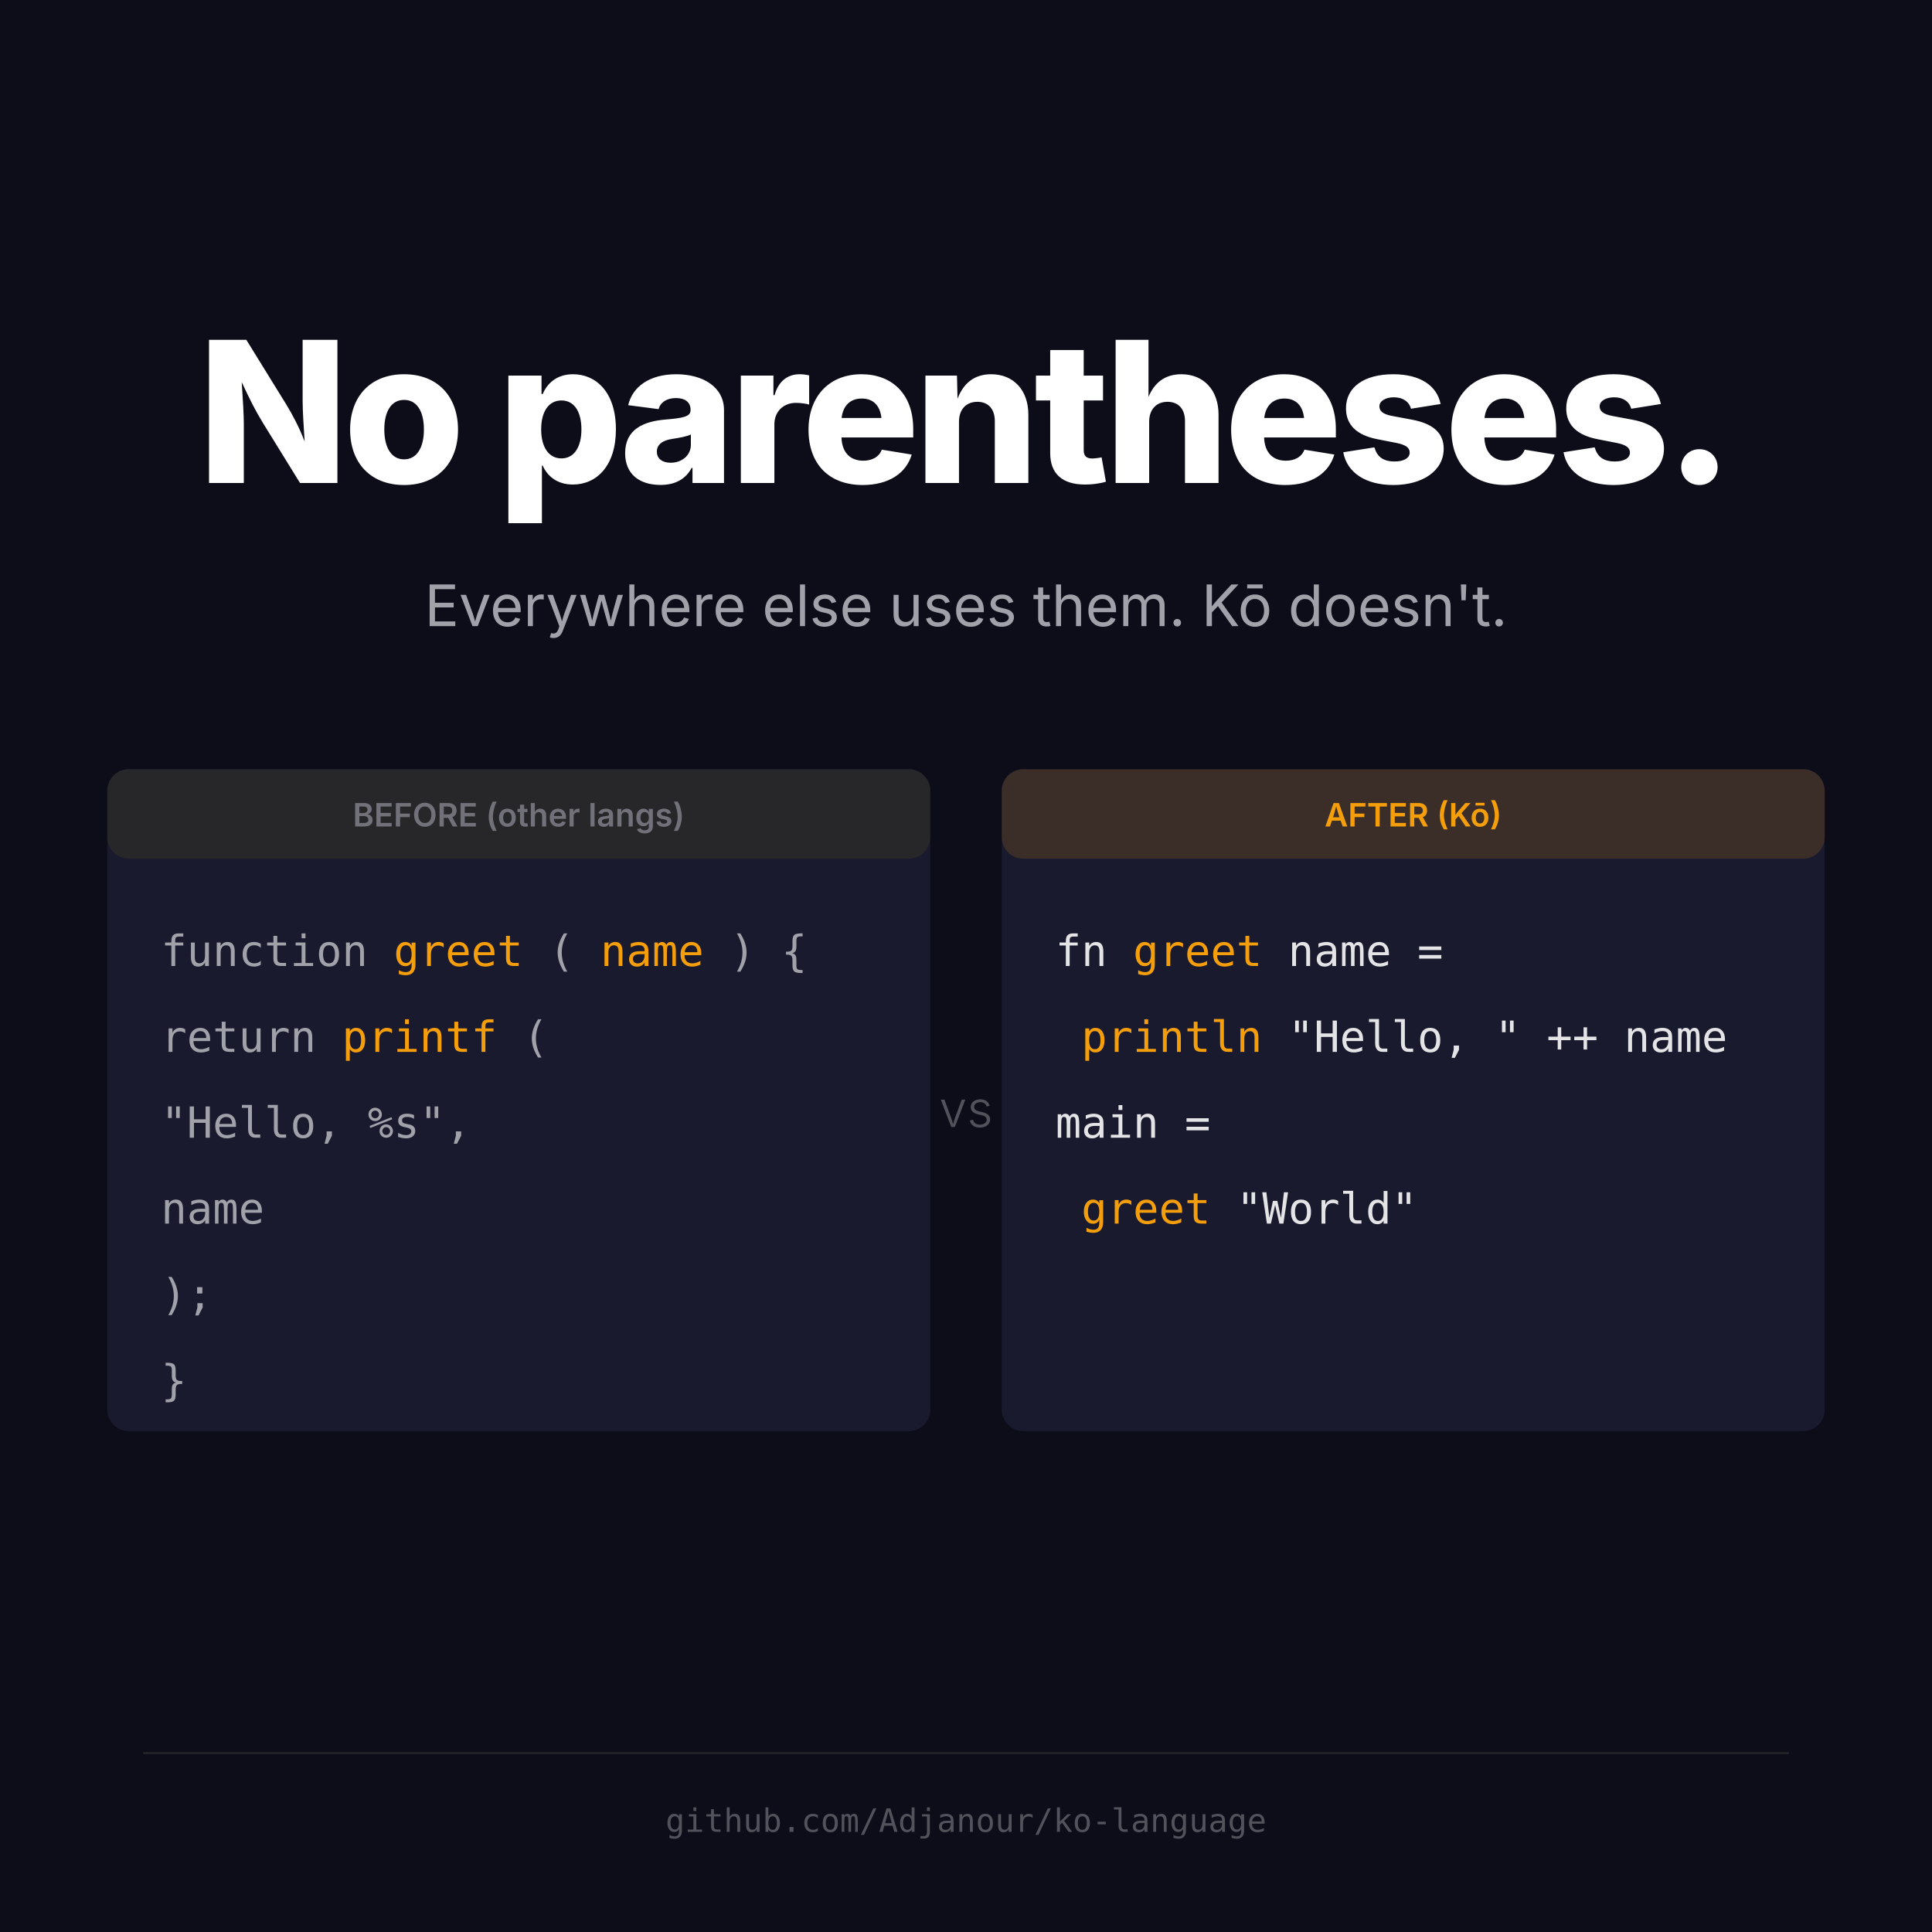
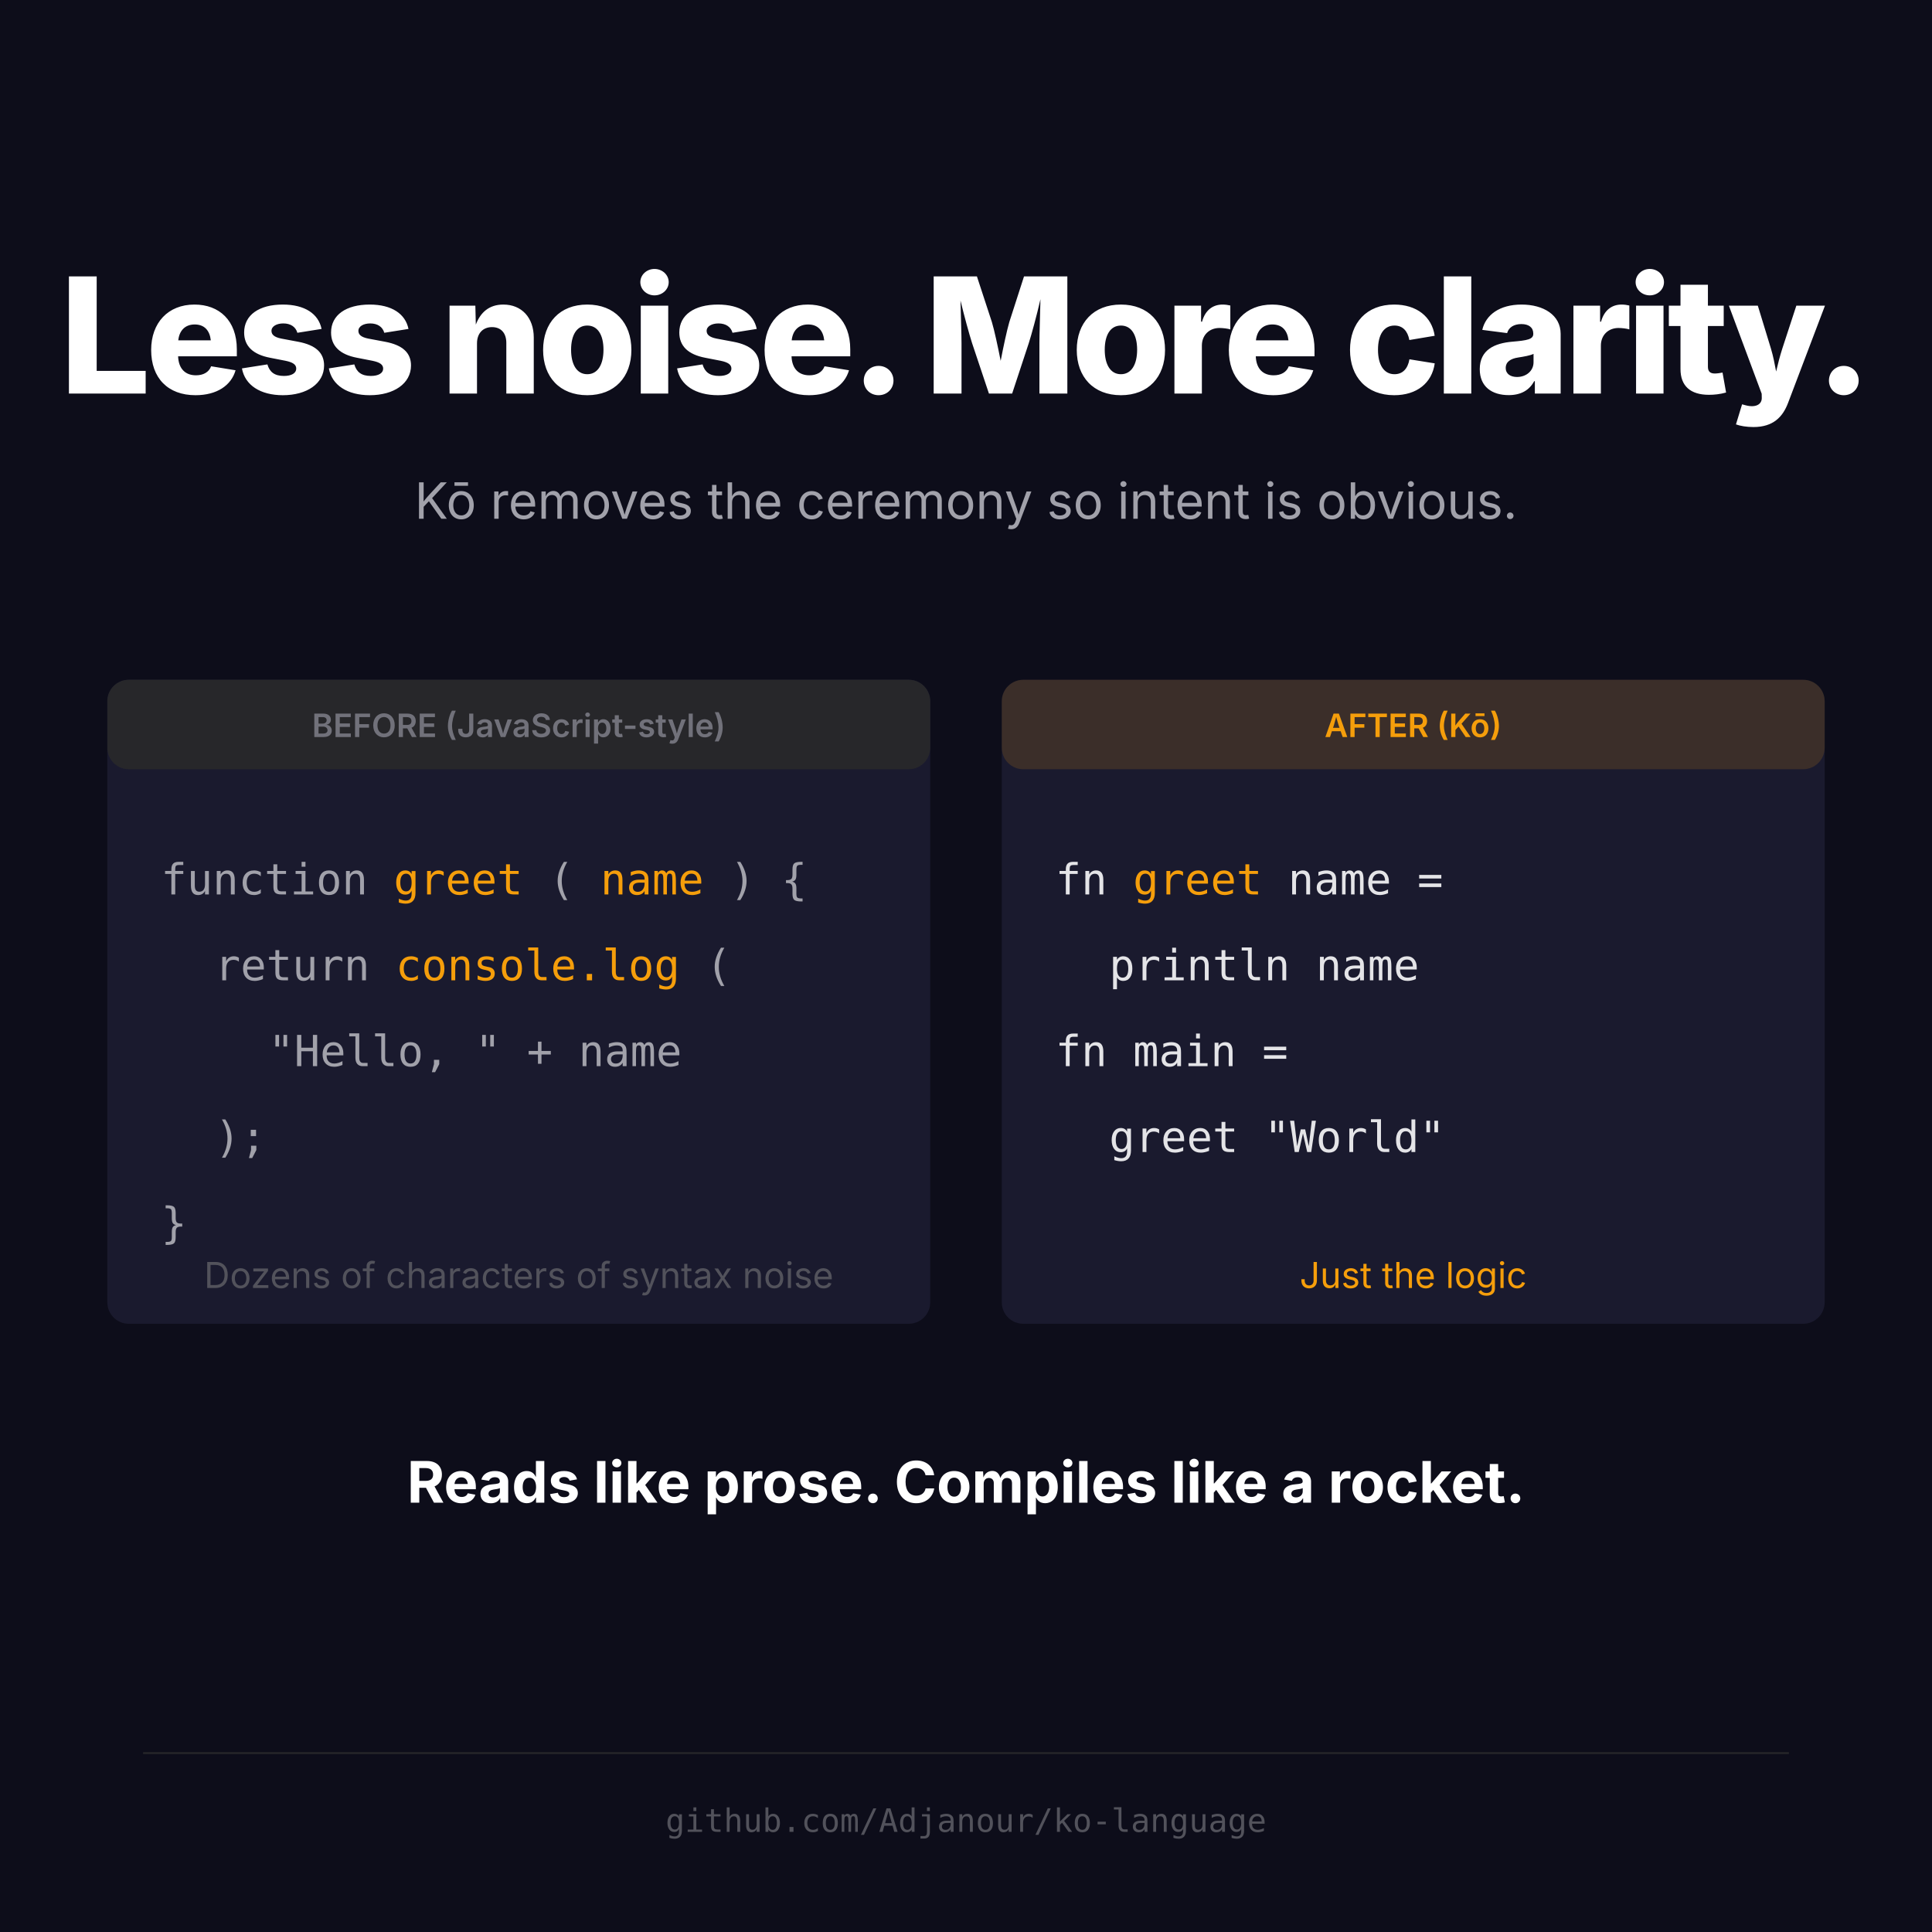
<svg xmlns="http://www.w3.org/2000/svg" width="1080" height="1080" viewBox="0 0 1080 1080">
  <rect width="1080" height="1080" fill="#0D0D1A" />
-   <text x="540" y="270" text-anchor="middle" font-family="system-ui, -apple-system, sans-serif" font-size="110" font-weight="800" fill="#FFFFFF" letter-spacing="-3">No parentheses.</text>
-   <text x="540" y="350" text-anchor="middle" font-family="system-ui, -apple-system, sans-serif" font-size="32" font-weight="400" fill="#A1A1AA">Everywhere else uses them. Kō doesn't.</text>
-   <rect x="60" y="430" width="460" height="370" rx="12" fill="#1A1A2E" />
-   <rect x="60" y="430" width="460" height="50" rx="12" fill="#27272A" />
-   <text x="290" y="462" text-anchor="middle" font-family="system-ui, -apple-system, sans-serif" font-size="18" font-weight="600" fill="#71717A">BEFORE (other langs)</text>
-   <text x="90" y="540" font-family="ui-monospace, monospace" font-size="24" fill="#A1A1AA">
+   <text x="540" y="220" text-anchor="middle" font-family="system-ui, -apple-system, sans-serif" font-size="90" font-weight="800" fill="#FFFFFF" letter-spacing="-3">Less noise. More clarity.</text>
+   <text x="540" y="290" text-anchor="middle" font-family="system-ui, -apple-system, sans-serif" font-size="28" font-weight="400" fill="#A1A1AA">Kō removes the ceremony so intent is obvious.</text>
+   <rect x="60" y="380" width="460" height="360" rx="12" fill="#1A1A2E" />
+   <rect x="60" y="380" width="460" height="50" rx="12" fill="#27272A" />
+   <text x="290" y="412" text-anchor="middle" font-family="system-ui, -apple-system, sans-serif" font-size="18" font-weight="600" fill="#71717A">BEFORE (JavaScript-style)</text>
+   <text x="90" y="500" font-family="ui-monospace, monospace" font-size="24" fill="#A1A1AA">
    <tspan x="90" dy="0">function </tspan>
    <tspan fill="#F59E0B">greet</tspan>
    <tspan>(</tspan>
    <tspan fill="#F59E0B">name</tspan>
    <tspan>) {</tspan>
-     <tspan x="90" dy="48">  return </tspan>
-     <tspan fill="#F59E0B">printf</tspan>
+     <tspan x="120" dy="48">  return </tspan>
+     <tspan fill="#F59E0B">console.log</tspan>
    <tspan>(</tspan>
-     <tspan x="90" dy="48">    "Hello, %s",</tspan>
-     <tspan x="90" dy="48">    name</tspan>
-     <tspan x="90" dy="48">  );</tspan>
+     <tspan x="150" dy="48">    "Hello, " + name</tspan>
+     <tspan x="120" dy="48">  );</tspan>
    <tspan x="90" dy="48">}</tspan>
  </text>
-   <rect x="560" y="430" width="460" height="370" rx="12" fill="#1A1A2E" />
-   <rect x="560" y="430" width="460" height="50" rx="12" fill="#F59E0B" opacity="0.15" />
-   <text x="790" y="462" text-anchor="middle" font-family="system-ui, -apple-system, sans-serif" font-size="18" font-weight="600" fill="#F59E0B">AFTER (Kō)</text>
-   <text x="590" y="540" font-family="ui-monospace, monospace" font-size="24" fill="#E4E4E7">
+   <text x="290" y="720" text-anchor="middle" font-family="system-ui, -apple-system, sans-serif" font-size="20" fill="#52525B">Dozens of characters of syntax noise</text>
+   <rect x="560" y="380" width="460" height="360" rx="12" fill="#1A1A2E" />
+   <rect x="560" y="380" width="460" height="50" rx="12" fill="#F59E0B" opacity="0.15" />
+   <text x="790" y="412" text-anchor="middle" font-family="system-ui, -apple-system, sans-serif" font-size="18" font-weight="600" fill="#F59E0B">AFTER (Kō)</text>
+   <text x="590" y="500" font-family="ui-monospace, monospace" font-size="24" fill="#E4E4E7">
    <tspan x="590" dy="0">fn </tspan>
    <tspan fill="#F59E0B">greet</tspan>
    <tspan> name =</tspan>
-     <tspan x="590" dy="48">  </tspan>
-     <tspan fill="#F59E0B">println</tspan>
-     <tspan>"Hello, " ++ name</tspan>
-     <tspan x="590" dy="48">main =</tspan>
-     <tspan x="590" dy="48">  </tspan>
-     <tspan fill="#F59E0B">greet</tspan>
-     <tspan>"World"</tspan>
+     <tspan x="620" dy="48">println name</tspan>
+     <tspan x="590" dy="48">fn main =</tspan>
+     <tspan x="620" dy="48">greet "World"</tspan>
  </text>
-   <text x="540" y="630" text-anchor="middle" font-family="system-ui, -apple-system, sans-serif" font-size="28" font-weight="300" fill="#52525B">vs</text>
+   <text x="790" y="720" text-anchor="middle" font-family="system-ui, -apple-system, sans-serif" font-size="20" fill="#F59E0B">Just the logic</text>
+   <text x="540" y="840" text-anchor="middle" font-family="system-ui, -apple-system, sans-serif" font-size="32" font-weight="700" fill="#FFFFFF">Reads like prose. Compiles like a rocket.</text>
  <line x1="80" y1="980" x2="1000" y2="980" stroke="#27272A" stroke-width="1" />
  <text x="540" y="1024" text-anchor="middle" font-family="ui-monospace, monospace" font-size="18" fill="#52525B">github.com/Adjanour/ko-language</text>
</svg>
